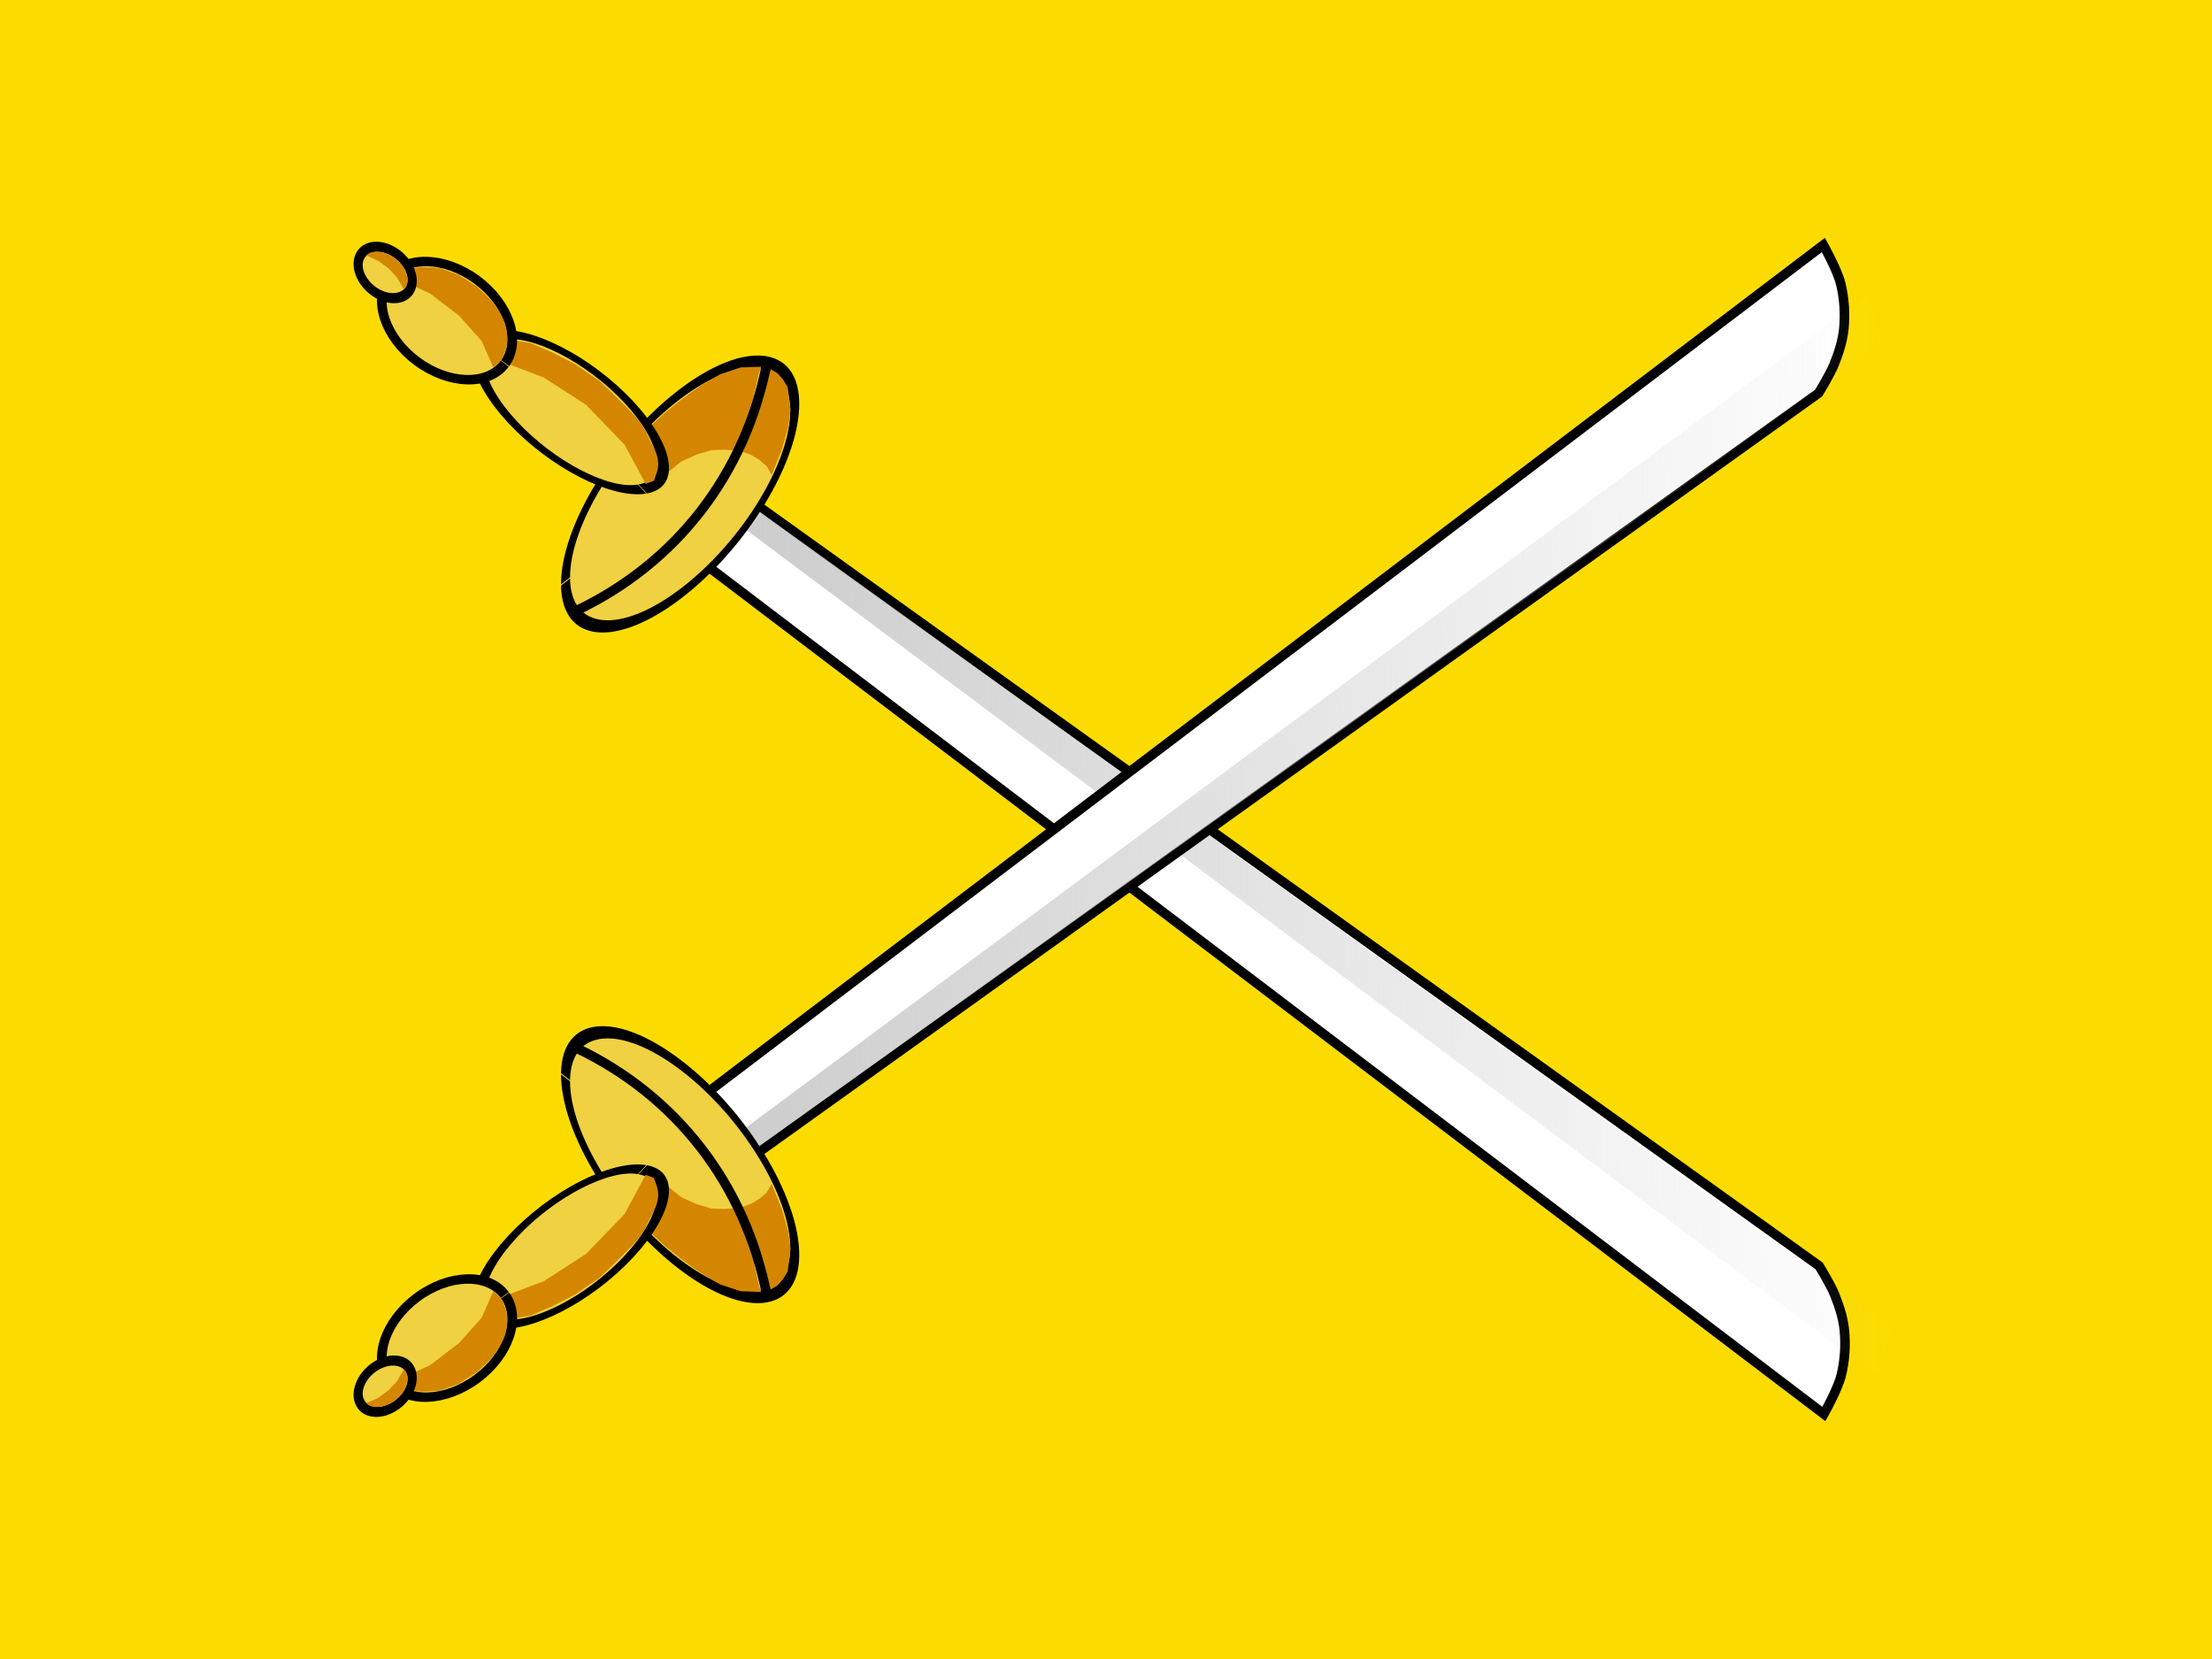
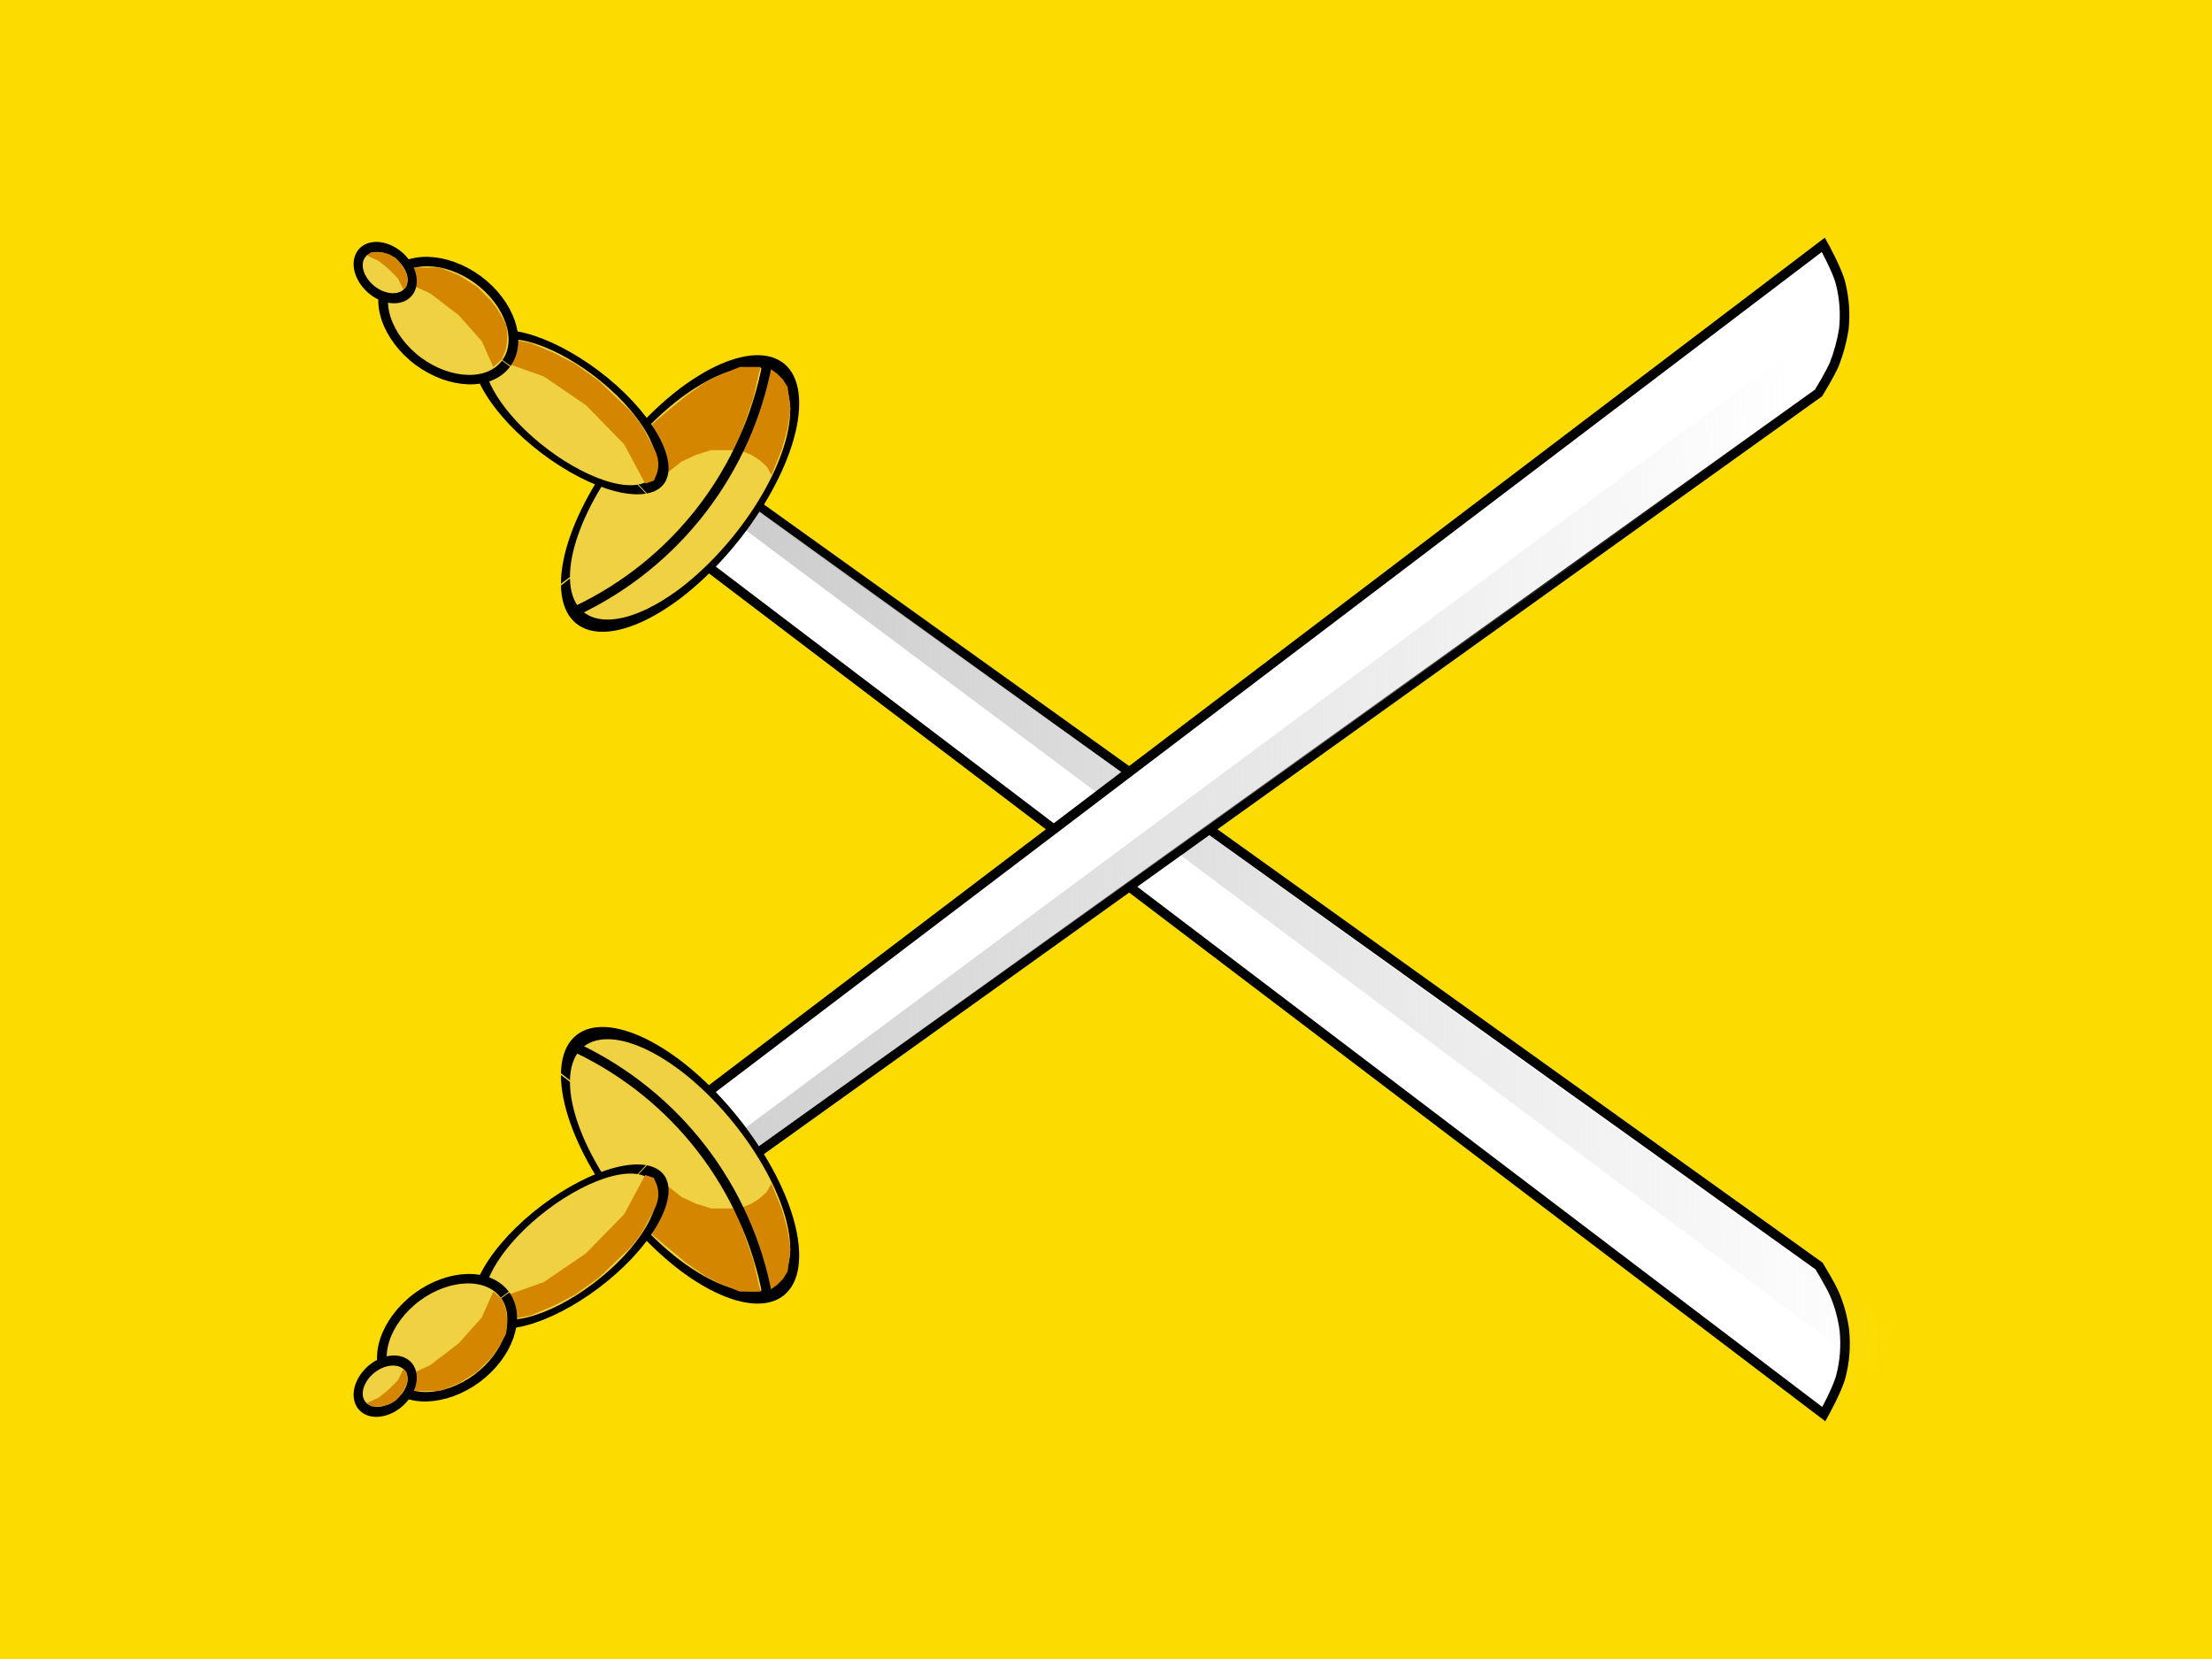
- <svg xmlns="http://www.w3.org/2000/svg" xmlns:xlink="http://www.w3.org/1999/xlink" version="1.1" id="svg1" width="1000" height="750" viewBox="0 0 1000 750" xml:space="preserve">
-   <defs id="defs1">
-     <clipPath id="clipPath18" clipPathUnits="userSpaceOnUse">
-       <path style="clip-rule:evenodd" id="path16" d="M 0,1.2207e-4 H 1080 V 540 H 0 Z" />
-     </clipPath>
-     <clipPath id="clipPath36" clipPathUnits="userSpaceOnUse">
-       <path style="clip-rule:evenodd" id="path34" d="M -3.0518e-5,540 H 1080 V 6.1035e-5 H -6.1035e-5" />
-     </clipPath>
-     <clipPath id="clipPath46" clipPathUnits="userSpaceOnUse">
-       <path style="clip-rule:evenodd" id="path44" d="M -6.1035e-5,540 H 1080 V 6.1035e-5 H -6.1035e-5" />
-     </clipPath>
-     <clipPath id="c" clipPathUnits="userSpaceOnUse">
-       <path stroke-width=".265" d="M182 65c-.931 7.879-2.006 14.862-2 23 .037 50.12 20.351 93.802 53 110 32.649-16.198 52.963-59.88 53-110 .006-8.138-1.069-15.121-2-23-21.899 9.982-40.682 5.573-51 0-10.318 5.573-29.101 9.982-51 0z" id="path1" />
-     </clipPath>
-     <clipPath id="a" clipPathUnits="userSpaceOnUse">
-       <path stroke-width=".265" d="M48.154 17.198c-.246 2.085-.531 3.932-.529 6.085.01 13.261 5.385 24.819 14.023 29.104 8.638-4.286 14.013-15.843 14.023-29.104.002-2.153-.283-4.001-.529-6.085-5.794 2.641-10.764 1.475-13.494 0-2.73 1.475-7.7 2.641-13.494 0z" id="path2" />
-     </clipPath>
-     <linearGradient id="linearGradient5756">
-       <stop style="stop-color:#d1d1d1;stop-opacity:1;" offset="0" id="stop5758" />
-       <stop style="stop-color:#d1d1d1;stop-opacity:0;" offset="1" id="stop5760" />
+ <svg xmlns="http://www.w3.org/2000/svg" xmlns:xlink="http://www.w3.org/1999/xlink" xml:space="preserve" width="1000" height="750" viewBox="0 0 1000 750">
+   <defs>
+     <linearGradient id="d">
+       <stop offset="0" style="stop-color:#ccc;stop-opacity:1" />
+       <stop offset="1" style="stop-color:#ccc;stop-opacity:0" />
    </linearGradient>
-     <linearGradient id="linearGradient5704">
-       <stop style="stop-color:#cccccc;stop-opacity:1;" offset="0" id="stop5706" />
-       <stop style="stop-color:#cccccc;stop-opacity:0;" offset="1" id="stop5708" />
-     </linearGradient>
-     <linearGradient id="linearGradient4027">
-       <stop style="stop-color:#d48600;stop-opacity:1;" offset="0" id="stop4029" />
-       <stop style="stop-color:#d48600;stop-opacity:0;" offset="1" id="stop4031" />
-     </linearGradient>
-     <linearGradient id="linearGradient4009">
-       <stop style="stop-color:#cccccc;stop-opacity:0.81;" offset="0" id="stop4011" />
-     </linearGradient>
-     <linearGradient xlink:href="#linearGradient4027" id="linearGradient4033" x1="-171.305" y1="205.854" x2="110.695" y2="205.854" gradientUnits="userSpaceOnUse" />
-     <linearGradient xlink:href="#linearGradient4009" id="linearGradient4017-1" x1="-59.75" y1="190.987" x2="61.25" y2="190.987" gradientUnits="userSpaceOnUse" />
-     <linearGradient xlink:href="#linearGradient5756" id="linearGradient5795" gradientUnits="userSpaceOnUse" x1="-59.75" y1="190.987" x2="61.25" y2="190.987" />
-     <linearGradient xlink:href="#linearGradient5704" id="linearGradient5797" gradientUnits="userSpaceOnUse" x1="-63.446" y1="168.675" x2="57.554" y2="168.675" />
-     <linearGradient xlink:href="#linearGradient5704" id="linearGradient5826" gradientUnits="userSpaceOnUse" x1="-63.446" y1="168.675" x2="57.554" y2="168.675" gradientTransform="matrix(1,0,0,-1,157.6127,340.537)" />
-     <linearGradient xlink:href="#linearGradient5756" id="linearGradient5841" gradientUnits="userSpaceOnUse" x1="-59.75" y1="190.987" x2="61.25" y2="190.987" gradientTransform="matrix(1,0,0,-1,157.6127,340.537)" />
-     <linearGradient xlink:href="#linearGradient5704" id="linearGradient3195" gradientUnits="userSpaceOnUse" gradientTransform="matrix(1.999883,0.02233806,-0.02233808,1.999881,298.8889,-282.624)" x1="-63.446" y1="168.675" x2="57.554" y2="168.675" />
-     <linearGradient xlink:href="#linearGradient5704" id="linearGradient3197" gradientUnits="userSpaceOnUse" gradientTransform="matrix(1.99995,-0.01512683,-0.01512684,-1.999948,299.9039,431.7034)" x1="-63.446" y1="168.675" x2="57.554" y2="168.675" />
+     <linearGradient xlink:href="#d" id="f" x1="-63.4" x2="57.6" y1="168.7" y2="168.7" gradientTransform="rotate(.6 25453 26618.5)scale(2)" gradientUnits="userSpaceOnUse" />
+     <linearGradient xlink:href="#d" id="e" x1="-63.4" x2="57.6" y1="168.7" y2="168.7" gradientTransform="rotate(179.6 149.1 216.4)scale(-2 2)" gradientUnits="userSpaceOnUse" />
  </defs>
-   <rect width="100%" fill="#bae6fd" id="rect3" x="0" y="0" style="fill:#fcdc00;fill-opacity:1;stroke-width:1" height="100%" ry="0" rx="0" />
-   <g id="layer1" transform="matrix(2.160272,0,0,2.160272,-36.77963,216.1097)">
-     <path style="fill:#ffffff;fill-opacity:1;stroke:#000000;stroke-width:2px;stroke-linecap:butt;stroke-linejoin:miter;stroke-opacity:1" d="M 161.708,15.875 398.709,195.875 c 0,0 2.885,-5.155 3.6,-7.987 0.782,-3.097 0.993,-6.38 0.682,-9.56 -0.251,-2.566 -1.077,-5.068 -2.037,-7.461 -0.846,-2.108 -3.245,-5.993 -3.245,-5.993 L 172.208,3.375 Z" id="path3882-6" />
-     <path style="fill:url(#linearGradient3197);fill-opacity:1;fill-rule:nonzero;stroke:none" d="M 169.763,2.575 413.096,177.74 409.671,187.766 170.812,9.067 170.252,1.071 Z" id="path3894-2" />
-     <g transform="matrix(2.000007,0,0,-2.000006,-31.33121,394.1772)" id="g3095-8" style="stroke-width:1;stroke-miterlimit:4;stroke-dasharray:none">
-       <path transform="matrix(-1.547479,-1.172943,-0.00375142,1.742048,-37.65824,-122.3945)" d="m -78.5,124.362 a 7.75,6 0 0 1 -7.727,6 7.75,6 0 0 1 -7.772,-5.965 7.75,6 0 0 1 7.682,-6.035 7.75,6 0 0 1 7.817,5.93" id="path3010-6-9-7-8" style="fill:#f0d142;fill-opacity:1;fill-rule:evenodd;stroke:#000000;stroke-width:0.609;stroke-linecap:butt;stroke-linejoin:miter;stroke-miterlimit:4;stroke-dasharray:none;stroke-opacity:1" />
-       <path id="path4043-9-7-1" d="m 99.918,200.054 1.275,-0.083 0.157,0.533 1.626,4.87 0.615,2.698 0.225,0.662 -2.166,-0.076 -2.134,-0.719 -1.488,-0.853 c 0,0 -1.726,-1.113 -1.966,-1.375 -0.177,-0.043 -2.394,-1.868 -2.394,-1.868 l -1.289,-1.186 1.049,-2.083 0.154,-3.281 1.877,1.526 1.591,0.719 1.566,0.465 z" style="fill:#d48600;fill-opacity:1;stroke:none" />
-       <path transform="matrix(0.9637252,-1.038877,-1.017543,-0.170388,293.5602,135.5704)" d="m -78.5,124.362 a 7.75,6 0 0 1 -7.727,6 7.75,6 0 0 1 -7.772,-5.965 7.75,6 0 0 1 7.682,-6.035 7.75,6 0 0 1 7.817,5.93" id="path3010-3-9-78-2" style="fill:#f0d142;fill-opacity:1;fill-rule:evenodd;stroke:#000000;stroke-width:0.905;stroke-linecap:butt;stroke-linejoin:miter;stroke-miterlimit:4;stroke-dasharray:none;stroke-opacity:1" />
-       <path id="path3896-3-0-0-2-1" d="m 75.514,209.719 5.568,-2.114 4.428,-2.861 4.027,-4.176 2.204,-4.091 0.863,0.331 0.251,0.719 c 0.639,1.696 -0.456,2.936 -0.934,4.068 -0.491,1.232 -1.548,2.237 -2.521,3.228 -0.802,0.817 -1.676,1.648 -2.467,2.4 l -2.56,1.765 -2.32,1.198 -2.362,1.019 -1.488,0.254 -1.229,-0.388 -0.979,-0.51 z" style="fill:#d48600;fill-opacity:1;stroke:none" />
-       <path transform="matrix(0.7801373,-0.5806949,-0.5261536,-0.7068635,203.6712,251.3816)" d="m -78.5,124.362 a 7.75,6 0 0 1 -7.727,6 7.75,6 0 0 1 -7.772,-5.965 7.75,6 0 0 1 7.682,-6.035 7.75,6 0 0 1 7.817,5.93" id="path3010-67-7-4" style="fill:#f0d142;fill-opacity:1;fill-rule:evenodd;stroke:#000000;stroke-width:1.08;stroke-linecap:butt;stroke-linejoin:miter;stroke-miterlimit:4;stroke-dasharray:none;stroke-opacity:1" />
-       <path id="path3896-3-3-3-9" d="m 65.689,218.017 3.493,-1.624 3.026,-2.312 2.369,-2.655 1.222,-2.769 0.867,0.807 0.457,1.091 c 0.179,0.95 0.171,1.903 -0.106,2.69 -0.298,0.847 -0.824,1.709 -1.414,2.39 -0.487,0.562 -1.018,0.961 -1.498,1.478 l -1.895,1.215 -2.054,0.74 -1.778,0.1 -0.943,-0.127 -0.747,-0.267 -0.595,-0.352 z" style="fill:#d48600;fill-opacity:1;stroke:none" />
-       <path transform="matrix(0.3476932,-0.202594,-0.1438089,-0.3636073,112.353,246.3426)" d="m -78.5,124.362 a 7.75,6 0 0 1 -7.747,6 7.75,6 0 0 1 -7.753,-5.995 7.75,6 0 0 1 7.741,-6.005 7.75,6 0 0 1 7.759,5.991" id="path3010-1-7-3-8" style="fill:#f0d142;fill-opacity:1;fill-rule:evenodd;stroke:#000000;stroke-width:2.535;stroke-linecap:butt;stroke-linejoin:miter;stroke-miterlimit:4;stroke-dasharray:none;stroke-opacity:1" />
-       <path id="path3896-34-2-2" d="m 62.506,220.374 1.262,-0.566 1.093,-0.805 0.856,-0.924 0.722,-1.259 0.245,0.314 0.132,0.5 -0.044,0.521 c -0.083,0.294 -0.136,0.461 -0.183,0.588 -0.214,0.538 -0.65,0.905 -1.043,1.316 l -0.684,0.423 -0.742,0.258 -0.642,0.035 -0.341,-0.044 -0.27,-0.093 -0.215,-0.122 z" style="fill:#d48600;fill-opacity:1;stroke:none" />
-       <path id="path4058-0-77-4" d="m 101.629,199.917 1.171,-0.415 0.844,-0.528 0.761,-0.642 0.514,-0.916 1.078,2.689 0.637,2.24 0.262,1.88 -0.299,2.377 -0.5,0.812 -0.554,0.631 -0.747,0.442 -0.705,-2.996 -0.953,-2.682 -1.204,-2.806 z" style="fill:#d48600;fill-opacity:1;stroke:none" />
-       <path id="path3890-9-24-5" d="m 84.524,183.23 c 10.325,4.928 17.614,14.133 19.901,25.884" style="fill:none;stroke:#000000;stroke-width:1;stroke-linecap:butt;stroke-linejoin:miter;stroke-miterlimit:4;stroke-dasharray:none;stroke-opacity:1" />
-     </g>
-     <path style="fill:#ffffff;fill-opacity:1;stroke:#000000;stroke-width:2px;stroke-linecap:butt;stroke-linejoin:miter;stroke-opacity:1" d="M 161.598,131.228 398.599,-48.773 c 0,0 2.885,5.155 3.6,7.987 0.782,3.097 0.993,6.38 0.682,9.56 -0.251,2.566 -1.077,5.068 -2.037,7.461 -0.846,2.108 -3.245,5.993 -3.245,5.993 L 172.098,143.728 Z" id="path3882-6-0" />
-     <path style="fill:url(#linearGradient3195);fill-opacity:1;fill-rule:nonzero;stroke:none" d="m 167.201,146.032 243.963,-174.287 -3.388,-10.038 -239.502,177.837 -0.589,7.994 z" id="path3894-2-4" />
-     <g id="g3095" transform="matrix(2.000007,0,0,2.000006,-31.33041,-247.1407)">
-       <path transform="matrix(-1.547479,-1.172943,-0.00375142,1.742048,-37.65824,-122.3945)" d="m -78.5,124.362 a 7.75,6 0 0 1 -7.727,6 7.75,6 0 0 1 -7.772,-5.965 7.75,6 0 0 1 7.682,-6.035 7.75,6 0 0 1 7.817,5.93" id="path3010-6-9-7" style="fill:#f0d142;fill-opacity:1;fill-rule:evenodd;stroke:#000000;stroke-width:0.609;stroke-linecap:butt;stroke-linejoin:miter;stroke-miterlimit:4;stroke-dasharray:none;stroke-opacity:1" />
-       <path id="path4043-9-7" d="m 99.918,200.054 1.275,-0.083 0.157,0.533 1.626,4.87 0.615,2.698 0.225,0.662 -2.166,-0.076 -2.134,-0.719 -1.488,-0.853 c 0,0 -1.726,-1.113 -1.966,-1.375 -0.177,-0.043 -2.394,-1.868 -2.394,-1.868 l -1.289,-1.186 1.049,-2.083 0.154,-3.281 1.877,1.526 1.591,0.719 1.566,0.465 z" style="fill:#d48600;fill-opacity:1;stroke:none" />
-       <path transform="matrix(0.9637252,-1.038877,-1.017543,-0.170388,293.5602,135.5704)" d="m -78.5,124.362 a 7.75,6 0 0 1 -7.727,6 7.75,6 0 0 1 -7.772,-5.965 7.75,6 0 0 1 7.682,-6.035 7.75,6 0 0 1 7.817,5.93" id="path3010-3-9-78" style="fill:#f0d142;fill-opacity:1;fill-rule:evenodd;stroke:#000000;stroke-width:0.905;stroke-linecap:butt;stroke-linejoin:miter;stroke-miterlimit:4;stroke-dasharray:none;stroke-opacity:1" />
-       <path id="path3896-3-0-0-2" d="m 75.514,209.719 5.568,-2.114 4.428,-2.861 4.027,-4.176 2.204,-4.091 0.863,0.331 0.251,0.719 c 0.639,1.696 -0.456,2.936 -0.934,4.068 -0.491,1.232 -1.548,2.237 -2.521,3.228 -0.802,0.817 -1.676,1.648 -2.467,2.4 l -2.56,1.765 -2.32,1.198 -2.362,1.019 -1.488,0.254 -1.229,-0.388 -0.979,-0.51 z" style="fill:#d48600;fill-opacity:1;stroke:none" />
-       <path transform="matrix(0.7801373,-0.5806949,-0.5261536,-0.7068635,203.6712,251.3816)" d="m -78.5,124.362 a 7.75,6 0 0 1 -7.727,6 7.75,6 0 0 1 -7.772,-5.965 7.75,6 0 0 1 7.682,-6.035 7.75,6 0 0 1 7.817,5.93" id="path3010-67-7" style="fill:#f0d142;fill-opacity:1;fill-rule:evenodd;stroke:#000000;stroke-width:1.08;stroke-linecap:butt;stroke-linejoin:miter;stroke-miterlimit:4;stroke-dasharray:none;stroke-opacity:1" />
-       <path id="path3896-3-3-3" d="m 65.689,218.017 3.493,-1.624 3.026,-2.312 2.369,-2.655 1.222,-2.769 0.867,0.807 0.457,1.091 c 0.179,0.95 0.171,1.903 -0.106,2.69 -0.298,0.847 -0.824,1.709 -1.414,2.39 -0.487,0.562 -1.018,0.961 -1.498,1.478 l -1.895,1.215 -2.054,0.74 -1.778,0.1 -0.943,-0.127 -0.747,-0.267 -0.595,-0.352 z" style="fill:#d48600;fill-opacity:1;stroke:none" />
-       <path transform="matrix(0.3476932,-0.202594,-0.1438089,-0.3636073,112.353,246.3426)" d="m -78.5,124.362 a 7.75,6 0 0 1 -7.747,6 7.75,6 0 0 1 -7.753,-5.995 7.75,6 0 0 1 7.741,-6.005 7.75,6 0 0 1 7.759,5.991" id="path3010-1-7-3" style="fill:#f0d142;fill-opacity:1;fill-rule:evenodd;stroke:#000000;stroke-width:2.535;stroke-linecap:butt;stroke-linejoin:miter;stroke-miterlimit:4;stroke-dasharray:none;stroke-opacity:1" />
-       <path id="path3896-34-2" d="m 62.506,220.374 1.262,-0.566 1.093,-0.805 0.856,-0.924 0.722,-1.259 0.245,0.314 0.132,0.5 -0.044,0.521 c -0.083,0.294 -0.136,0.461 -0.183,0.588 -0.214,0.538 -0.65,0.905 -1.043,1.316 l -0.684,0.423 -0.742,0.258 -0.642,0.035 -0.341,-0.044 -0.27,-0.093 -0.215,-0.122 z" style="fill:#d48600;fill-opacity:1;stroke:none" />
-       <path id="path4058-0-77" d="m 101.629,199.917 1.171,-0.415 0.844,-0.528 0.761,-0.642 0.514,-0.916 1.078,2.689 0.637,2.24 0.262,1.88 -0.299,2.377 -0.5,0.812 -0.554,0.631 -0.747,0.442 -0.705,-2.996 -0.953,-2.682 -1.204,-2.806 z" style="fill:#d48600;fill-opacity:1;stroke:none" />
-       <path id="path3890-9-24" d="m 84.524,183.23 c 10.325,4.928 17.614,14.133 19.901,25.884" style="fill:none;stroke:#000000;stroke-width:1px;stroke-linecap:butt;stroke-linejoin:miter;stroke-opacity:1" />
-     </g>
+   <rect width="100%" height="100%" fill="#bae6fd" rx="0" ry="0" style="fill:#fcdc00;fill-opacity:1;stroke-width:1" />
+   <path d="m161.7 15.9 237 180s2.9-5.2 3.6-8q1.2-4.7.7-9.6-.5-3.8-2-7.4c-.9-2.1-3.3-6-3.3-6L172.2 3.4Z" style="fill:#fff;fill-opacity:1;stroke:#000;stroke-width:2px;stroke-linecap:butt;stroke-linejoin:miter;stroke-opacity:1" transform="translate(-36.8 216.1)scale(2.16027)" />
+   <path d="M169.8 2.6 413 177.7l-3.4 10L170.8 9.2l-.5-8Z" style="fill:url(#e);fill-opacity:1;fill-rule:nonzero;stroke:none" transform="translate(-36.8 216.1)scale(2.16027)" />
+   <g style="stroke-width:1;stroke-miterlimit:4;stroke-dasharray:none">
+     <path d="M-78.5 124.4a7.8 6 0 0 1-7.7 6 7.8 6 0 0 1-7.8-6 7.8 6 0 0 1 7.7-6 7.8 6 0 0 1 7.8 5.9" style="fill:#f0d142;fill-opacity:1;fill-rule:evenodd;stroke:#000;stroke-width:.609;stroke-linecap:butt;stroke-linejoin:miter;stroke-miterlimit:4;stroke-dasharray:none;stroke-opacity:1" transform="matrix(-6.68597 5.06777 -.0162 -7.52661 -267.2 1596.5)" />
+     <path d="M100 200h1.2l.1.5 1.7 4.9.6 2.7.2.6h-2.2l-2-.8-1.6-.8-2-1.4-2.3-1.9-1.3-1.1 1-2.1.2-3.3 1.9 1.5 1.5.7 1.6.5z" style="fill:#d48600;fill-opacity:1;stroke:none" transform="matrix(4.32056 0 0 -4.32056 -104.5 1067.6)" />
+     <path d="M-78.5 124.4a7.8 6 0 0 1-7.7 6 7.8 6 0 0 1-7.8-6 7.8 6 0 0 1 7.7-6 7.8 6 0 0 1 7.8 5.9" style="fill:#f0d142;fill-opacity:1;fill-rule:evenodd;stroke:#000;stroke-width:.905;stroke-linecap:butt;stroke-linejoin:miter;stroke-miterlimit:4;stroke-dasharray:none;stroke-opacity:1" transform="matrix(4.16383 4.48852 -4.39635 .73617 1163.9 481.9)" />
+     <path d="m75.5 209.7 5.6-2 4.4-3 4-4.1 2.2-4.1.9.3.3.7c.6 1.7-.5 3-1 4q-.9 1.9-2.5 3.3l-2.5 2.4-2.5 1.8-2.3 1.2-2.4 1-1.5.3-1.2-.4-1-.5z" style="fill:#d48600;fill-opacity:1;stroke:none" transform="matrix(4.32056 0 0 -4.32056 -104.5 1067.6)" />
+     <path d="M-78.5 124.4a7.8 6 0 0 1-7.7 6 7.8 6 0 0 1-7.8-6 7.8 6 0 0 1 7.7-6 7.8 6 0 0 1 7.8 5.9" style="fill:#f0d142;fill-opacity:1;fill-rule:evenodd;stroke:#000;stroke-width:1.08;stroke-linecap:butt;stroke-linejoin:miter;stroke-miterlimit:4;stroke-dasharray:none;stroke-opacity:1" transform="rotate(36.7 415.6 1161.1)scale(4.20189 3.80723)" />
+     <path d="m65.7 218 3.5-1.6 3-2.3 2.4-2.7 1.2-2.7.9.8.4 1q.3 1.6 0 2.7-.7 1.4-1.5 2.4l-1.5 1.5-1.9 1.2-2 .8h-2.8l-.7-.3-.6-.4z" style="fill:#d48600;fill-opacity:1;stroke:none" transform="matrix(4.32056 0 0 -4.32056 -104.5 1067.6)" />
+     <path d="M-78.5 124.4a7.8 6 0 0 1-7.7 6 7.8 6 0 0 1-7.8-6 7.8 6 0 0 1 7.7-6 7.8 6 0 0 1 7.8 6" style="fill:#f0d142;fill-opacity:1;fill-rule:evenodd;stroke:#000;stroke-width:2.535;stroke-linecap:butt;stroke-linejoin:miter;stroke-miterlimit:4;stroke-dasharray:none;stroke-opacity:1" transform="matrix(1.50223 .87532 -.62133 1.57099 381 3.3)" />
+     <path d="m62.5 220.4 1.3-.6 1-.8 1-1 .6-1.2.3.3.1.5v.6l-.2.5q-.4.8-1 1.4l-.7.4-.8.2H63l-.2-.2zM101.6 200l1.2-.5.8-.5.8-.7.5-.9 1.1 2.7.6 2.2.3 2-.3 2.3-.5.8-.6.6-.7.5-.7-3-1-2.7-1.2-2.8z" style="fill:#d48600;fill-opacity:1;stroke:none" transform="matrix(4.32056 0 0 -4.32056 -104.5 1067.6)" />
+     <path d="M84.5 183.2a36 36 0 0 1 20 26" style="fill:none;stroke:#000;stroke-width:1;stroke-linecap:butt;stroke-linejoin:miter;stroke-miterlimit:4;stroke-dasharray:none;stroke-opacity:1" transform="matrix(4.32056 0 0 -4.32056 -104.5 1067.6)" />
  </g>
+   <path d="m161.6 131.2 237-180s2.9 5.2 3.6 8q1.2 4.7.7 9.6-.6 3.8-2 7.4c-.9 2.1-3.3 6-3.3 6L172.1 143.7Z" style="fill:#fff;fill-opacity:1;stroke:#000;stroke-width:2px;stroke-linecap:butt;stroke-linejoin:miter;stroke-opacity:1" transform="translate(-36.8 216.1)scale(2.16027)" />
+   <path d="m167.2 146 244-174.3-3.4-10-239.5 177.8-.6 8z" style="fill:url(#f);fill-opacity:1;fill-rule:nonzero;stroke:none" transform="translate(-36.8 216.1)scale(2.16027)" />
+   <path d="M-78.5 124.4a7.8 6 0 0 1-7.7 6 7.8 6 0 0 1-7.8-6 7.8 6 0 0 1 7.7-6 7.8 6 0 0 1 7.8 5.9" style="fill:#f0d142;fill-opacity:1;fill-rule:evenodd;stroke:#000;stroke-width:.609;stroke-linecap:butt;stroke-linejoin:miter;stroke-miterlimit:4;stroke-dasharray:none;stroke-opacity:1" transform="matrix(-6.68597 -5.06777 -.0162 7.52661 -267.2 -846.6)" />
+   <path d="M100 200h1.2l.1.5 1.7 4.9.6 2.7.2.6h-2.2l-2-.8-1.6-.8-2-1.4-2.3-1.9-1.3-1.1 1-2.1.2-3.3 1.9 1.5 1.5.7 1.6.5z" style="fill:#d48600;fill-opacity:1;stroke:none" transform="translate(-104.5 -317.8)scale(4.32056)" />
+   <path d="M-78.5 124.4a7.8 6 0 0 1-7.7 6 7.8 6 0 0 1-7.8-6 7.8 6 0 0 1 7.7-6 7.8 6 0 0 1 7.8 5.9" style="fill:#f0d142;fill-opacity:1;fill-rule:evenodd;stroke:#000;stroke-width:.905;stroke-linecap:butt;stroke-linejoin:miter;stroke-miterlimit:4;stroke-dasharray:none;stroke-opacity:1" transform="matrix(4.16383 -4.48852 -4.39635 -.73617 1163.9 268)" />
+   <path d="m75.5 209.7 5.6-2 4.4-3 4-4.1 2.2-4.1.9.3.3.7c.6 1.7-.5 3-1 4q-.9 1.9-2.5 3.3l-2.5 2.4-2.5 1.8-2.3 1.2-2.4 1-1.5.3-1.2-.4-1-.5z" style="fill:#d48600;fill-opacity:1;stroke:none" transform="translate(-104.5 -317.8)scale(4.32056)" />
+   <path d="M-78.5 124.4a7.8 6 0 0 1-7.7 6 7.8 6 0 0 1-7.8-6 7.8 6 0 0 1 7.7-6 7.8 6 0 0 1 7.8 5.9" style="fill:#f0d142;fill-opacity:1;fill-rule:evenodd;stroke:#000;stroke-width:1.08;stroke-linecap:butt;stroke-linejoin:miter;stroke-miterlimit:4;stroke-dasharray:none;stroke-opacity:1" transform="rotate(143.3 260.5 512.6)scale(-4.20189 3.80723)" />
+   <path d="m65.7 218 3.5-1.6 3-2.3 2.4-2.7 1.2-2.7.9.8.4 1q.3 1.6 0 2.7-.7 1.4-1.5 2.4l-1.5 1.5-1.9 1.2-2 .8h-2.8l-.7-.3-.6-.4z" style="fill:#d48600;fill-opacity:1;stroke:none" transform="translate(-104.5 -317.8)scale(4.32056)" />
+   <path d="M-78.5 124.4a7.8 6 0 0 1-7.7 6 7.8 6 0 0 1-7.8-6 7.8 6 0 0 1 7.7-6 7.8 6 0 0 1 7.8 6" style="fill:#f0d142;fill-opacity:1;fill-rule:evenodd;stroke:#000;stroke-width:2.535;stroke-linecap:butt;stroke-linejoin:miter;stroke-miterlimit:4;stroke-dasharray:none;stroke-opacity:1" transform="matrix(1.50223 -.87532 -.62133 -1.57099 381 746.6)" />
+   <path d="m62.5 220.4 1.3-.6 1-.8 1-1 .6-1.2.3.3.1.5v.6l-.2.5q-.4.8-1 1.4l-.7.4-.8.2H63l-.2-.2zM101.6 200l1.2-.5.8-.5.8-.7.5-.9 1.1 2.7.6 2.2.3 2-.3 2.3-.5.8-.6.6-.7.5-.7-3-1-2.7-1.2-2.8z" style="fill:#d48600;fill-opacity:1;stroke:none" transform="translate(-104.5 -317.8)scale(4.32056)" />
+   <path d="M84.5 183.2a36 36 0 0 1 20 26" style="fill:none;stroke:#000;stroke-width:1px;stroke-linecap:butt;stroke-linejoin:miter;stroke-opacity:1" transform="translate(-104.5 -317.8)scale(4.32056)" />
</svg>
